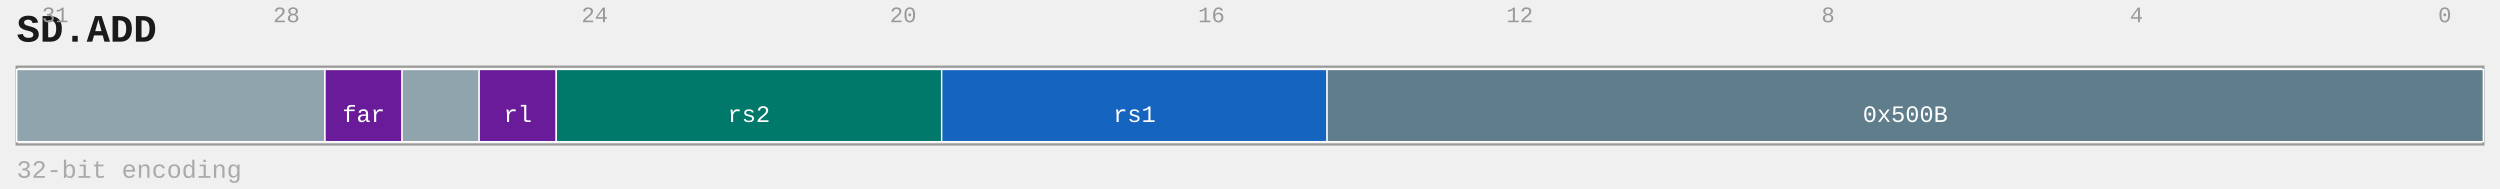
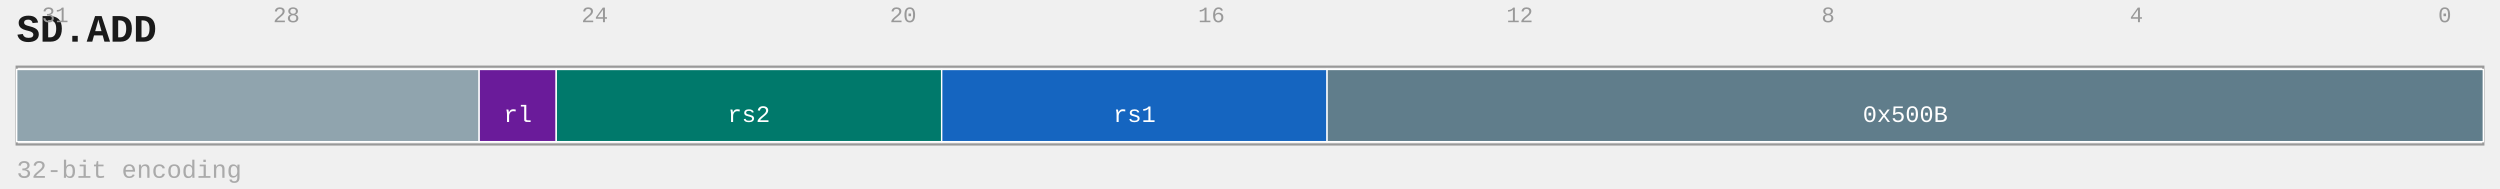
<svg xmlns="http://www.w3.org/2000/svg" viewBox="0 0 900 68" width="900" height="68">
  <defs>
    <style>
      text { font-family: 'Courier New', monospace; }
    </style>
  </defs>
  <text x="6" y="15" font-family="Helvetica Neue,Arial,sans-serif" font-weight="bold" font-size="14" fill="#1a1a1a">SD.ADD</text>
  <text x="19.88" y="8" text-anchor="middle" font-size="8" fill="#999999">31</text>
  <text x="103.12" y="8" text-anchor="middle" font-size="8" fill="#999999">28</text>
  <text x="214.12" y="8" text-anchor="middle" font-size="8" fill="#999999">24</text>
  <text x="325.12" y="8" text-anchor="middle" font-size="8" fill="#999999">20</text>
  <text x="436.12" y="8" text-anchor="middle" font-size="8" fill="#999999">16</text>
  <text x="547.12" y="8" text-anchor="middle" font-size="8" fill="#999999">12</text>
  <text x="658.12" y="8" text-anchor="middle" font-size="8" fill="#999999">8</text>
  <text x="769.12" y="8" text-anchor="middle" font-size="8" fill="#999999">4</text>
  <text x="880.12" y="8" text-anchor="middle" font-size="8" fill="#999999">0</text>
  <rect x="6" y="24" width="888.00" height="28" fill="none" stroke="#999999" stroke-width="0.8" />
-   <rect x="6.000" y="25" width="111.000" height="26" fill="#90A4AE" stroke="white" stroke-width="0.5" />
-   <rect x="117.000" y="25" width="27.750" height="26" fill="#6A1B9A" stroke="white" stroke-width="0.5" />
-   <text x="130.9" y="41.5" text-anchor="middle" dominant-baseline="middle" font-size="8.5" fill="white" pointer-events="none">far</text>
-   <rect x="144.750" y="25" width="27.750" height="26" fill="#90A4AE" stroke="white" stroke-width="0.5" />
+   <rect x="6.000" y="25" width="166.500" height="26" fill="#90A4AE" stroke="white" stroke-width="0.5" />
  <rect x="172.500" y="25" width="27.750" height="26" fill="#6A1B9A" stroke="white" stroke-width="0.5" />
  <text x="186.4" y="41.5" text-anchor="middle" dominant-baseline="middle" font-size="8.5" fill="white" pointer-events="none">rl</text>
  <rect x="200.250" y="25" width="138.750" height="26" fill="#00796B" stroke="white" stroke-width="0.5" />
  <text x="269.6" y="41.5" text-anchor="middle" dominant-baseline="middle" font-size="8.5" fill="white" pointer-events="none">rs2</text>
  <rect x="339.000" y="25" width="138.750" height="26" fill="#1565C0" stroke="white" stroke-width="0.5" />
  <text x="408.4" y="41.5" text-anchor="middle" dominant-baseline="middle" font-size="8.5" fill="white" pointer-events="none">rs1</text>
  <rect x="477.750" y="25" width="416.250" height="26" fill="#607D8B" stroke="white" stroke-width="0.5" />
  <text x="685.9" y="41.5" text-anchor="middle" dominant-baseline="middle" font-size="8.5" fill="white" pointer-events="none">0x500B</text>
  <text x="6" y="64" font-size="9" fill="#aaaaaa" font-family="Helvetica Neue,Arial,sans-serif">32-bit encoding</text>
</svg>
